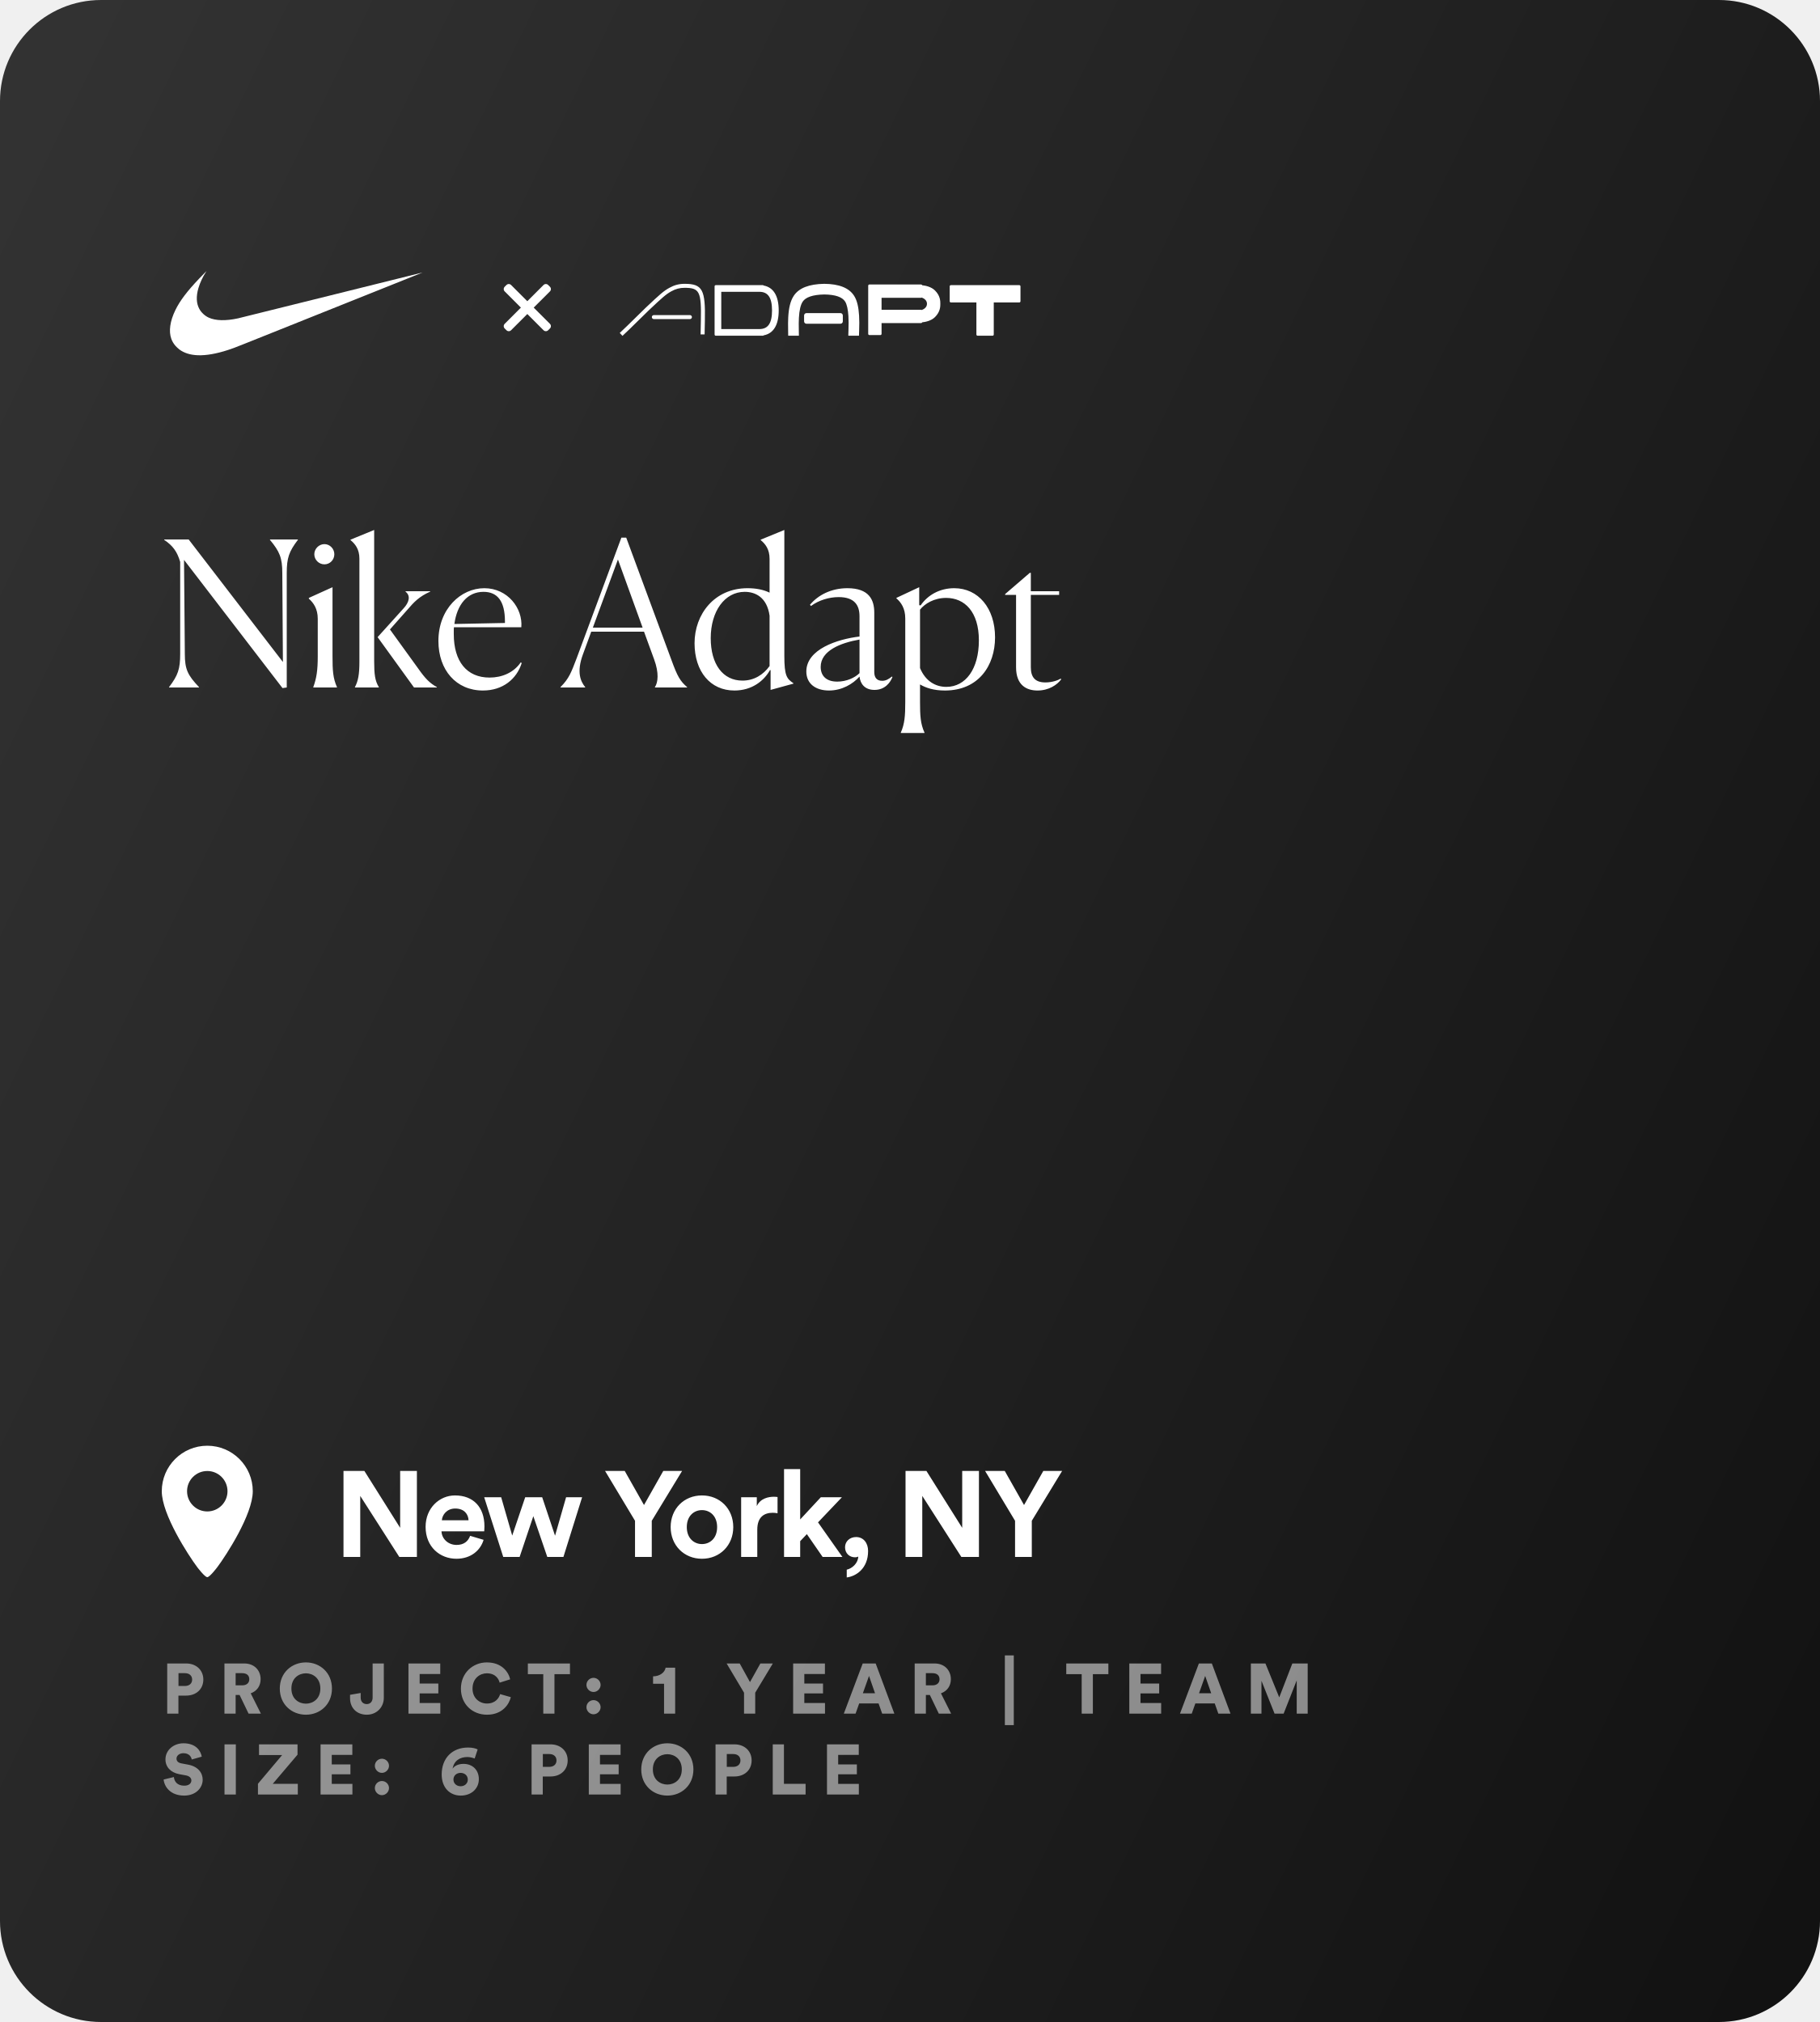
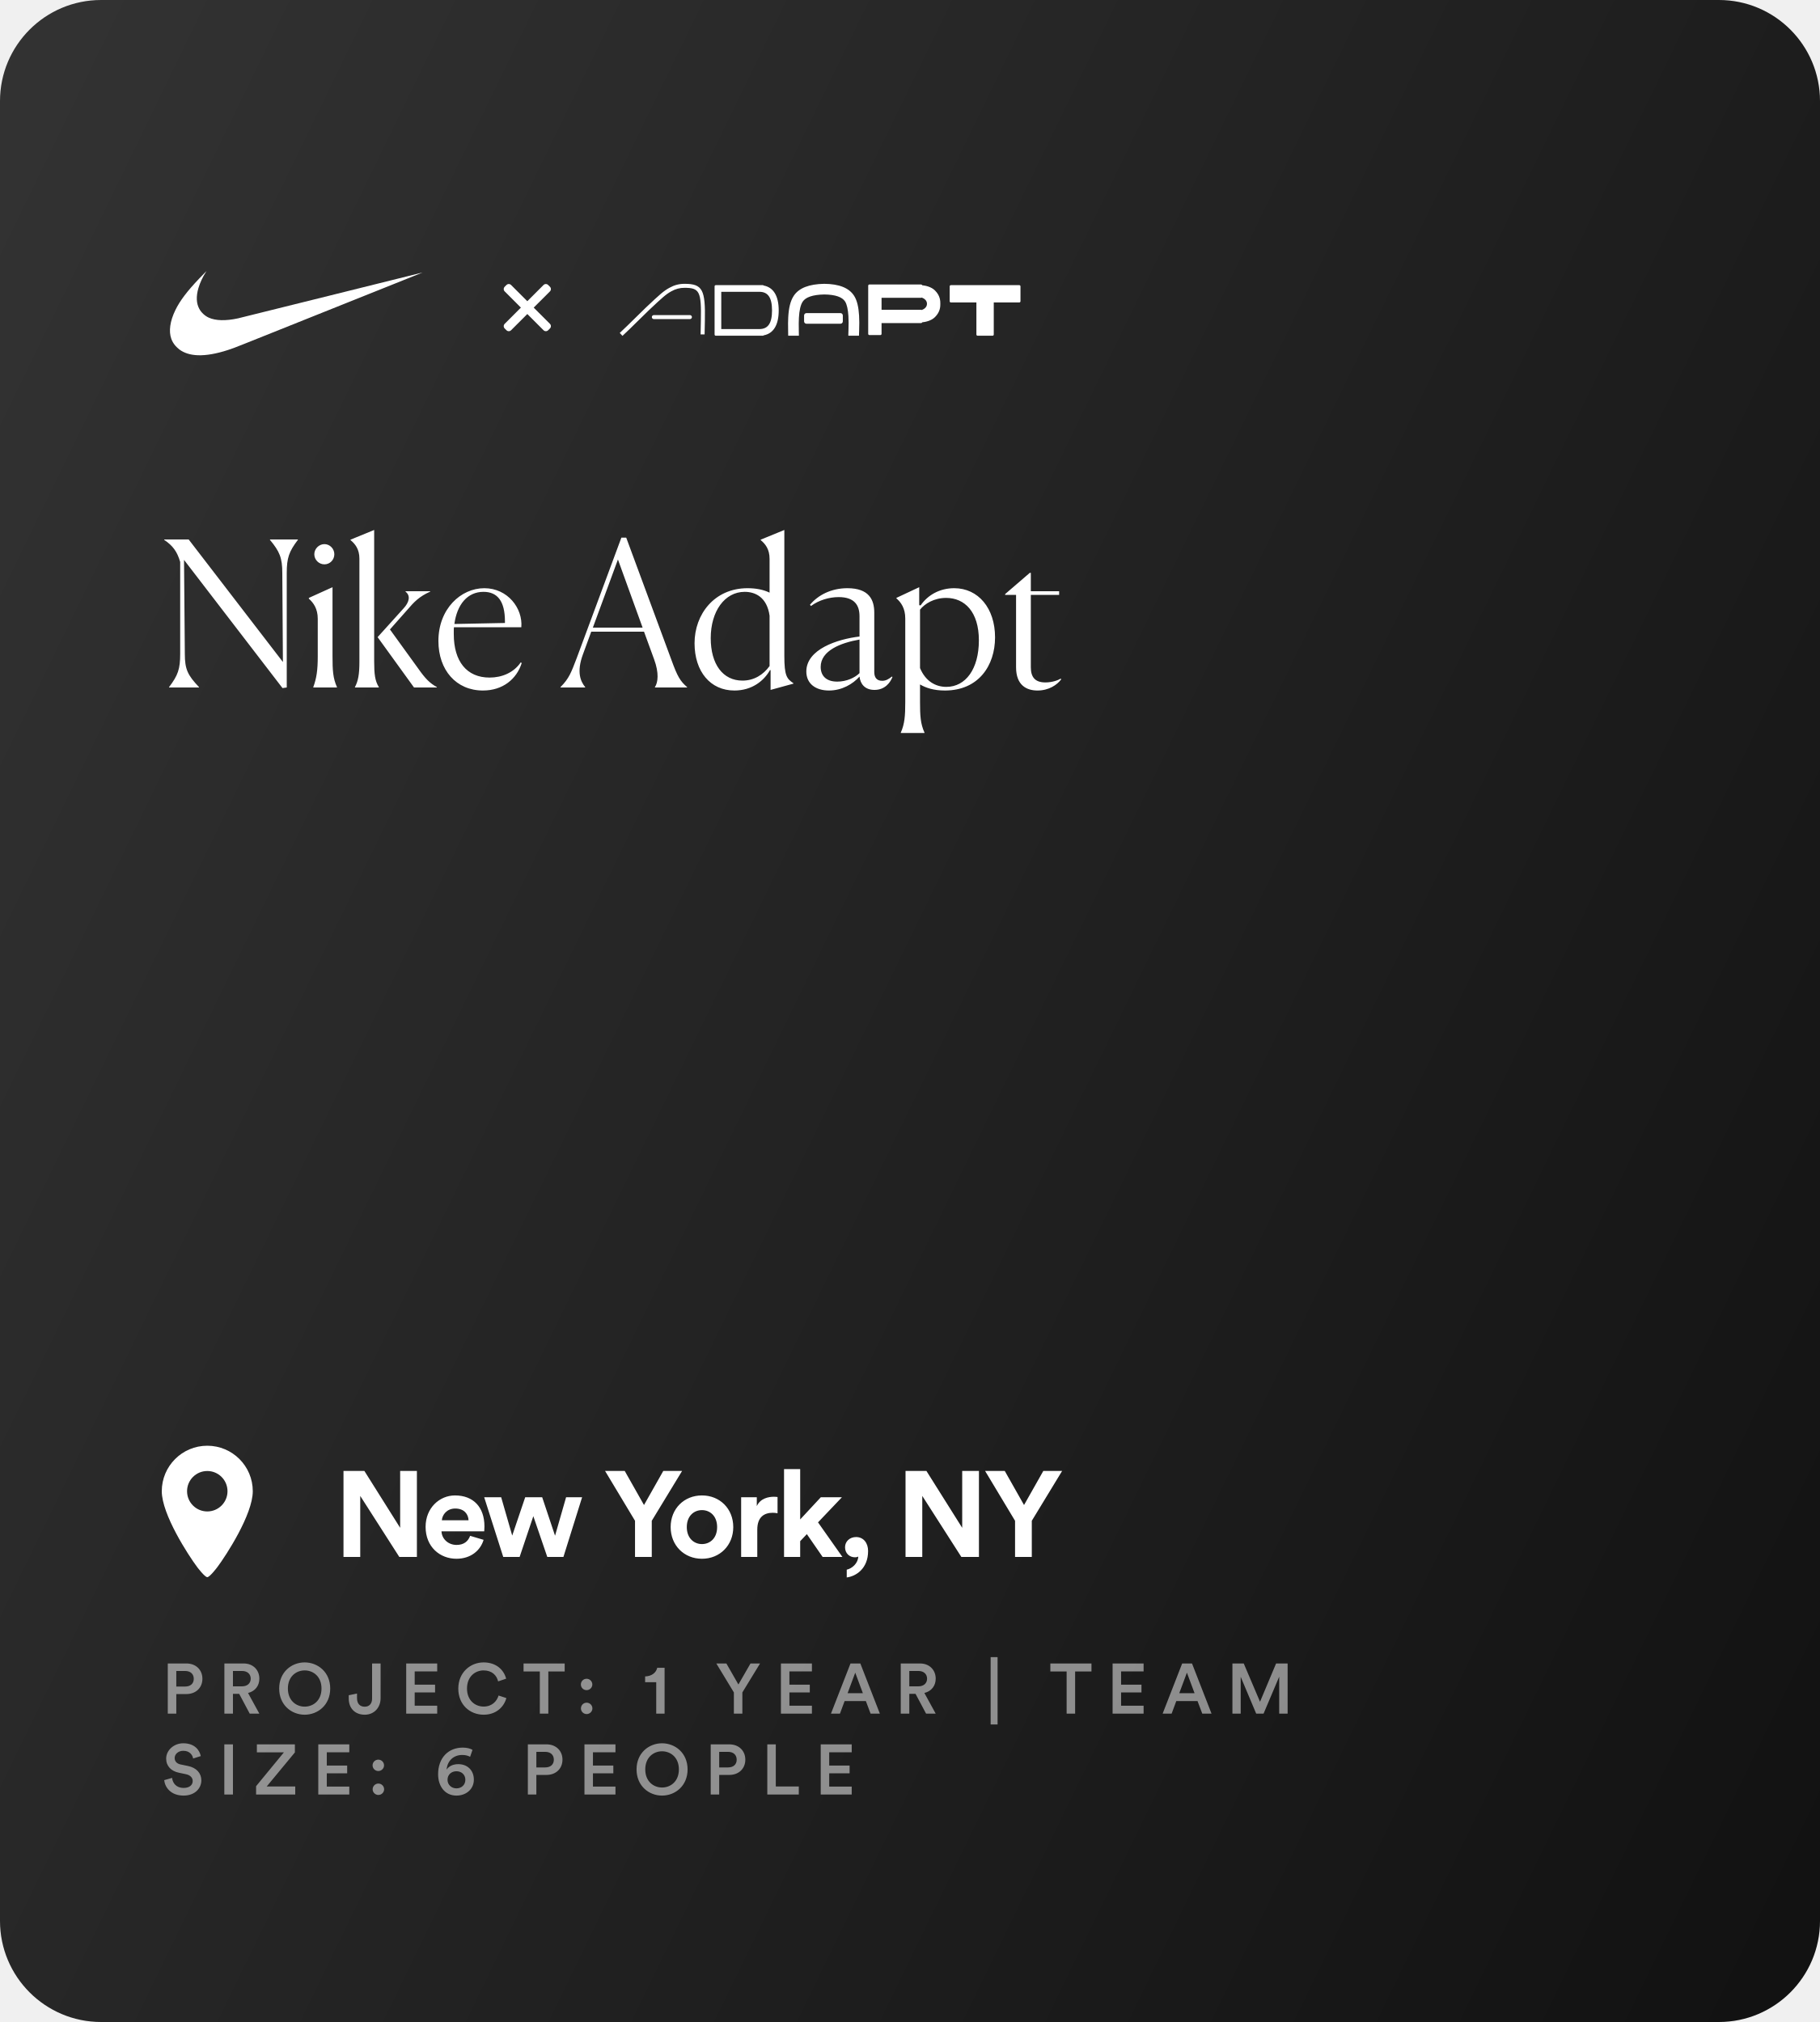
<svg xmlns="http://www.w3.org/2000/svg" width="360" height="400" viewBox="0 0 360 400" fill="none">
  <rect width="360" height="400" rx="20" fill="url(#paint0_linear)" />
-   <path d="M35.304 333.526V330.992H36.592C37.432 330.992 38.006 331.468 38.006 332.266C38.006 333.036 37.432 333.526 36.592 333.526H35.304ZM36.816 335.43C38.832 335.43 40.218 334.128 40.218 332.252C40.218 330.404 38.832 329.074 36.816 329.074H33.078V339H35.29V335.43H36.816ZM49.17 339H51.606L49.59 334.982C50.808 334.548 51.55 333.526 51.55 332.182C51.55 330.418 50.29 329.074 48.33 329.074H44.396V339H46.608V335.304H47.392L49.17 339ZM46.608 333.4V330.992H47.91C48.82 330.992 49.31 331.454 49.31 332.196C49.31 332.896 48.82 333.4 47.91 333.4H46.608ZM57.64 334.03C57.64 331.958 59.124 331.02 60.51 331.02C61.882 331.02 63.366 331.958 63.366 334.03C63.366 336.102 61.882 337.026 60.51 337.026C59.124 337.026 57.64 336.102 57.64 334.03ZM55.344 334.044C55.344 337.18 57.71 339.21 60.51 339.21C63.296 339.21 65.662 337.18 65.662 334.044C65.662 330.894 63.296 328.864 60.51 328.864C57.71 328.864 55.344 330.894 55.344 334.044ZM69.24 335.934C69.24 337.908 70.599 339.21 72.558 339.21C74.532 339.21 75.918 337.698 75.918 335.892V329.074H73.707V335.836C73.707 336.578 73.272 337.11 72.544 337.11C71.9 337.11 71.341 336.704 71.341 335.822V334.912L69.24 335.276V335.934ZM87.096 339V336.9H83.008V334.996H86.704V333.05H83.008V331.16H87.082V329.074H80.796V339H87.096ZM96.322 339.21C99.402 339.21 100.718 337.11 101.04 335.738L98.926 335.136C98.73 335.85 98.044 336.998 96.322 336.998C94.838 336.998 93.466 335.92 93.466 334.058C93.466 331.972 94.964 331.02 96.294 331.02C98.044 331.02 98.674 332.182 98.828 332.868L100.914 332.21C100.592 330.782 99.276 328.864 96.294 328.864C93.522 328.864 91.17 330.964 91.17 334.058C91.17 337.152 93.466 339.21 96.322 339.21ZM112.74 331.188V329.074H104.41V331.188H107.462V339H109.674V331.188H112.74ZM116.001 337.726C116.001 338.468 116.631 339.126 117.401 339.126C118.157 339.126 118.801 338.468 118.801 337.726C118.801 336.956 118.157 336.326 117.401 336.326C116.631 336.326 116.001 336.956 116.001 337.726ZM116.001 333.316C116.001 334.058 116.631 334.716 117.401 334.716C118.157 334.716 118.801 334.058 118.801 333.316C118.801 332.546 118.157 331.916 117.401 331.916C116.631 331.916 116.001 332.546 116.001 333.316ZM133.548 339V329.914H131.658C131.504 330.838 130.538 331.608 129.18 331.622V333.092H131.35V339H133.548ZM147.171 334.856V339H149.383V334.856L152.869 329.074H150.405L148.347 332.756L146.317 329.074H143.727L147.171 334.856ZM163.185 339V336.9H159.097V334.996H162.793V333.05H159.097V331.16H163.171V329.074H156.885V339H163.185ZM174.497 339H176.905L173.209 329.074H170.647L166.909 339H169.233L169.947 336.984H173.783L174.497 339ZM171.893 331.538L173.083 334.968H170.675L171.893 331.538ZM185.702 339H188.138L186.122 334.982C187.34 334.548 188.082 333.526 188.082 332.182C188.082 330.418 186.822 329.074 184.862 329.074H180.928V339H183.14V335.304H183.924L185.702 339ZM183.14 333.4V330.992H184.442C185.352 330.992 185.842 331.454 185.842 332.196C185.842 332.896 185.352 333.4 184.442 333.4H183.14ZM200.529 341.268V327.478H198.765V341.268H200.529ZM219.238 331.188V329.074H210.908V331.188H213.96V339H216.172V331.188H219.238ZM229.68 339V336.9H225.592V334.996H229.288V333.05H225.592V331.16H229.666V329.074H223.38V339H229.68ZM240.992 339H243.4L239.704 329.074H237.142L233.404 339H235.728L236.442 336.984H240.278L240.992 339ZM238.388 331.538L239.578 334.968H237.17L238.388 331.538ZM258.665 339V329.074H255.627L253.037 335.78L250.307 329.074H247.423V339H249.523V332.504L252.113 339H253.905L256.495 332.42V339H258.665ZM39.91 347.51C39.7 346.348 38.762 344.864 36.284 344.864C34.38 344.864 32.728 346.18 32.728 348.056C32.728 349.526 33.75 350.646 35.43 350.968L36.788 351.22C37.446 351.346 37.852 351.71 37.852 352.214C37.852 352.83 37.32 353.25 36.452 353.25C35.094 353.25 34.478 352.452 34.394 351.542L32.364 352.032C32.504 353.432 33.68 355.21 36.424 355.21C38.79 355.21 40.092 353.628 40.092 352.074C40.092 350.66 39.112 349.442 37.222 349.092L35.892 348.84C35.206 348.714 34.912 348.364 34.912 347.888C34.912 347.342 35.444 346.824 36.27 346.824C37.474 346.824 37.852 347.608 37.922 348.07L39.91 347.51ZM46.649 355V345.074H44.409V355H46.649ZM58.906 355V352.886H53.95L58.85 347.118V345.074H51.234V347.188H55.812L51.024 352.872V355H58.906ZM69.708 355V352.9H65.62V350.996H69.316V349.05H65.62V347.16H69.694V345.074H63.408V355H69.708ZM74.146 353.726C74.146 354.468 74.776 355.126 75.546 355.126C76.302 355.126 76.946 354.468 76.946 353.726C76.946 352.956 76.302 352.326 75.546 352.326C74.776 352.326 74.146 352.956 74.146 353.726ZM74.146 349.316C74.146 350.058 74.776 350.716 75.546 350.716C76.302 350.716 76.946 350.058 76.946 349.316C76.946 348.546 76.302 347.916 75.546 347.916C74.776 347.916 74.146 348.546 74.146 349.316ZM94.479 346.082C94.115 345.872 93.443 345.704 92.589 345.704C89.439 345.704 87.367 347.818 87.367 351.038C87.367 353.642 88.977 355.21 91.133 355.21C93.247 355.21 94.717 353.824 94.717 351.962C94.717 350.198 93.527 348.938 91.679 348.938C90.615 348.938 89.845 349.372 89.523 349.89C89.789 348.322 90.965 347.58 92.463 347.58C92.967 347.58 93.471 347.72 93.891 347.874L94.479 346.082ZM89.691 352.046C89.691 351.234 90.321 350.716 91.105 350.716C91.889 350.716 92.533 351.234 92.533 352.046C92.533 352.844 91.889 353.362 91.105 353.362C90.321 353.362 89.691 352.816 89.691 352.046ZM107.374 349.526V346.992H108.662C109.502 346.992 110.076 347.468 110.076 348.266C110.076 349.036 109.502 349.526 108.662 349.526H107.374ZM108.886 351.43C110.902 351.43 112.288 350.128 112.288 348.252C112.288 346.404 110.902 345.074 108.886 345.074H105.148V355H107.36V351.43H108.886ZM122.765 355V352.9H118.677V350.996H122.373V349.05H118.677V347.16H122.751V345.074H116.465V355H122.765ZM129.136 350.03C129.136 347.958 130.62 347.02 132.006 347.02C133.378 347.02 134.862 347.958 134.862 350.03C134.862 352.102 133.378 353.026 132.006 353.026C130.62 353.026 129.136 352.102 129.136 350.03ZM126.84 350.044C126.84 353.18 129.206 355.21 132.006 355.21C134.792 355.21 137.158 353.18 137.158 350.044C137.158 346.894 134.792 344.864 132.006 344.864C129.206 344.864 126.84 346.894 126.84 350.044ZM143.76 349.526V346.992H145.048C145.888 346.992 146.462 347.468 146.462 348.266C146.462 349.036 145.888 349.526 145.048 349.526H143.76ZM145.272 351.43C147.288 351.43 148.674 350.128 148.674 348.252C148.674 346.404 147.288 345.074 145.272 345.074H141.534V355H143.746V351.43H145.272ZM159.348 355V352.886H155.064V345.074H152.852V355H159.348ZM169.882 355V352.9H165.794V350.996H169.49V349.05H165.794V347.16H169.868V345.074H163.582V355H169.882Z" fill="white" fill-opacity="0.5" />
+   <path d="M34.87 333.638V330.558H36.62C37.684 330.558 38.328 331.16 38.328 332.112C38.328 333.05 37.684 333.638 36.62 333.638H34.87ZM36.872 335.122C38.776 335.122 40.036 333.848 40.036 332.098C40.036 330.362 38.776 329.074 36.872 329.074H33.19V339H34.87V335.122H36.872ZM49.397 339H51.3L49.06 334.912C50.447 334.576 51.3 333.498 51.3 332.084C51.3 330.404 50.111 329.074 48.193 329.074H44.385V339H46.078V335.08H47.31L49.397 339ZM46.078 333.596V330.558H47.885C48.92 330.558 49.593 331.16 49.593 332.084C49.593 332.994 48.92 333.596 47.885 333.596H46.078ZM56.945 334.03C56.945 331.636 58.597 330.446 60.263 330.446C61.943 330.446 63.595 331.636 63.595 334.03C63.595 336.424 61.943 337.614 60.263 337.614C58.597 337.614 56.945 336.424 56.945 334.03ZM55.223 334.03C55.223 337.292 57.659 339.21 60.263 339.21C62.867 339.21 65.317 337.292 65.317 334.03C65.317 330.782 62.867 328.864 60.263 328.864C57.659 328.864 55.223 330.782 55.223 334.03ZM68.981 336.004C68.981 337.936 70.213 339.21 72.159 339.21C74.049 339.21 75.281 337.74 75.281 335.976V329.074H73.601V336.018C73.601 337.026 73.041 337.628 72.145 337.628C71.277 337.628 70.619 337.11 70.619 335.948V335.024L68.981 335.36V336.004ZM86.479 339V337.432H82.027V334.8H86.059V333.274H82.027V330.642H86.479V329.074H80.347V339H86.479ZM95.665 339.21C98.198 339.21 99.71 337.6 100.158 335.92L98.618 335.416C98.282 336.536 97.331 337.6 95.665 337.6C93.971 337.6 92.374 336.368 92.374 334.044C92.374 331.636 94.013 330.446 95.65 330.446C97.317 330.446 98.24 331.412 98.534 332.616L100.116 332.084C99.668 330.348 98.171 328.864 95.65 328.864C93.075 328.864 90.653 330.81 90.653 334.044C90.653 337.278 92.99 339.21 95.665 339.21ZM111.694 330.656V329.074H103.56V330.656H106.78V339H108.46V330.656H111.694ZM114.91 337.964C114.91 338.58 115.414 339.084 116.044 339.084C116.66 339.084 117.178 338.58 117.178 337.964C117.178 337.334 116.66 336.83 116.044 336.83C115.414 336.83 114.91 337.334 114.91 337.964ZM114.896 333.232C114.896 333.848 115.4 334.352 116.03 334.352C116.646 334.352 117.164 333.848 117.164 333.232C117.164 332.602 116.646 332.098 116.03 332.098C115.4 332.098 114.896 332.602 114.896 333.232ZM131.456 339V329.928H130C129.804 330.88 128.908 331.608 127.606 331.636V332.784H129.804V339H131.456ZM145.162 334.8V339H146.842V334.8L150.342 329.074H148.452L146.058 333.232L143.678 329.074H141.69L145.162 334.8ZM160.6 339V337.432H156.148V334.8H160.18V333.274H156.148V330.642H160.6V329.074H154.468V339H160.6ZM172.206 339H174.04L170.176 329.074H168.23L164.366 339H166.144L167.068 336.508H171.268L172.206 339ZM169.168 330.894L170.68 334.954H167.656L169.168 330.894ZM183.181 339H185.085L182.845 334.912C184.231 334.576 185.085 333.498 185.085 332.084C185.085 330.404 183.895 329.074 181.977 329.074H178.169V339H179.863V335.08H181.095L183.181 339ZM179.863 333.596V330.558H181.669C182.705 330.558 183.377 331.16 183.377 332.084C183.377 332.994 182.705 333.596 181.669 333.596H179.863ZM197.323 341.142V327.814H195.951V341.142H197.323ZM215.896 330.656V329.074H207.762V330.656H210.982V339H212.662V330.656H215.896ZM226.206 339V337.432H221.754V334.8H225.786V333.274H221.754V330.642H226.206V329.074H220.074V339H226.206ZM237.812 339H239.646L235.782 329.074H233.836L229.972 339H231.75L232.674 336.508H236.874L237.812 339ZM234.774 330.894L236.286 334.954H233.262L234.774 330.894ZM254.695 339V329.074H252.413L249.235 336.648L246.015 329.074H243.775V339H245.413V331.72L248.479 339H249.935L253.029 331.692V339H254.695ZM39.714 347.398C39.49 346.292 38.58 344.864 36.242 344.864C34.394 344.864 32.868 346.236 32.868 347.902C32.868 349.386 33.876 350.38 35.388 350.688L36.788 350.982C37.642 351.164 38.118 351.682 38.118 352.326C38.118 353.096 37.502 353.698 36.312 353.698C34.884 353.698 34.142 352.746 34.044 351.71L32.476 352.158C32.63 353.586 33.792 355.21 36.312 355.21C38.58 355.21 39.826 353.74 39.826 352.2C39.826 350.8 38.888 349.694 37.138 349.344L35.71 349.05C34.94 348.882 34.548 348.406 34.548 347.776C34.548 347.02 35.248 346.348 36.256 346.348C37.586 346.348 38.104 347.258 38.202 347.874L39.714 347.398ZM46.079 355V345.074H44.371V355H46.079ZM58.399 355V353.404H52.757L58.329 346.67V345.074H50.811V346.656H56.159L50.657 353.348V355H58.399ZM69.091 355V353.432H64.639V350.8H68.671V349.274H64.639V346.642H69.091V345.074H62.959V355H69.091ZM73.712 353.964C73.712 354.58 74.216 355.084 74.846 355.084C75.462 355.084 75.98 354.58 75.98 353.964C75.98 353.334 75.462 352.83 74.846 352.83C74.216 352.83 73.712 353.334 73.712 353.964ZM73.698 349.232C73.698 349.848 74.202 350.352 74.832 350.352C75.448 350.352 75.966 349.848 75.966 349.232C75.966 348.602 75.448 348.098 74.832 348.098C74.202 348.098 73.698 348.602 73.698 349.232ZM93.463 346.166C93.071 345.914 92.371 345.718 91.531 345.718C88.717 345.718 86.659 347.706 86.659 350.996C86.659 353.32 87.975 355.21 90.285 355.21C92.189 355.21 93.729 353.95 93.729 352.06C93.729 350.198 92.455 348.994 90.649 348.994C89.683 348.994 88.815 349.344 88.339 350.072C88.493 348.308 89.725 347.174 91.433 347.174C92.175 347.174 92.651 347.356 92.987 347.538L93.463 346.166ZM88.521 352.088C88.521 351.024 89.333 350.394 90.285 350.394C91.237 350.394 92.049 351.024 92.049 352.088C92.049 353.138 91.237 353.782 90.285 353.782C89.361 353.782 88.521 353.124 88.521 352.088ZM106.092 349.638V346.558H107.842C108.906 346.558 109.55 347.16 109.55 348.112C109.55 349.05 108.906 349.638 107.842 349.638H106.092ZM108.094 351.122C109.998 351.122 111.258 349.848 111.258 348.098C111.258 346.362 109.998 345.074 108.094 345.074H104.412V355H106.092V351.122H108.094ZM121.739 355V353.432H117.287V350.8H121.319V349.274H117.287V346.642H121.739V345.074H115.607V355H121.739ZM127.634 350.03C127.634 347.636 129.286 346.446 130.952 346.446C132.632 346.446 134.284 347.636 134.284 350.03C134.284 352.424 132.632 353.614 130.952 353.614C129.286 353.614 127.634 352.424 127.634 350.03ZM125.912 350.03C125.912 353.292 128.348 355.21 130.952 355.21C133.556 355.21 136.006 353.292 136.006 350.03C136.006 346.782 133.556 344.864 130.952 344.864C128.348 344.864 125.912 346.782 125.912 350.03ZM142.26 349.638V346.558H144.01C145.074 346.558 145.718 347.16 145.718 348.112C145.718 349.05 145.074 349.638 144.01 349.638H142.26ZM144.262 351.122C146.166 351.122 147.426 349.848 147.426 348.098C147.426 346.362 146.166 345.074 144.262 345.074H140.58V355H142.26V351.122H144.262ZM158.004 355V353.404H153.454V345.074H151.774V355H158.004ZM168.472 355V353.432H164.02V350.8H168.052V349.274H164.02V346.642H168.472V345.074H162.34V355H168.472Z" fill="white" fill-opacity="0.5" />
  <path d="M82.464 308V290.984H79.152V302.24L72.072 290.984H67.944V308H71.256V295.928L78.984 308H82.464ZM87.4 300.752C87.472 299.672 88.384 298.424 90.04 298.424C91.864 298.424 92.632 299.576 92.68 300.752H87.4ZM92.992 303.824C92.608 304.88 91.792 305.624 90.304 305.624C88.72 305.624 87.4 304.496 87.328 302.936H95.776C95.776 302.888 95.824 302.408 95.824 301.952C95.824 298.16 93.64 295.832 89.992 295.832C86.968 295.832 84.184 298.28 84.184 302.048C84.184 306.032 87.04 308.36 90.28 308.36C93.184 308.36 95.056 306.656 95.656 304.616L92.992 303.824ZM103.886 296.192L101.318 303.776L99.134 296.192H95.774L99.542 308H102.782L105.494 299.936L108.254 308H111.446L115.142 296.192H111.974L109.79 303.8L107.246 296.192H103.886ZM125.609 300.848V308H128.921V300.848L134.921 290.984H131.201L127.385 297.728L123.569 290.984H119.681L125.609 300.848ZM138.849 305.456C137.289 305.456 135.849 304.304 135.849 302.096C135.849 299.864 137.289 298.736 138.849 298.736C140.409 298.736 141.849 299.864 141.849 302.096C141.849 304.328 140.409 305.456 138.849 305.456ZM138.849 295.832C135.321 295.832 132.657 298.448 132.657 302.096C132.657 305.72 135.321 308.36 138.849 308.36C142.377 308.36 145.041 305.72 145.041 302.096C145.041 298.448 142.377 295.832 138.849 295.832ZM153.8 296.144C153.56 296.12 153.32 296.096 153.056 296.096C152.048 296.096 150.416 296.384 149.696 297.944V296.192H146.6V308H149.792V302.6C149.792 300.056 151.208 299.264 152.84 299.264C153.128 299.264 153.44 299.288 153.8 299.36V296.144ZM166.534 296.192H162.358L158.278 300.584V290.624H155.086V308H158.278V304.88L159.598 303.488L162.718 308H166.63L161.806 301.16L166.534 296.192ZM167.151 306.08C167.151 307.232 167.967 308.072 169.143 308.072C169.407 308.072 169.671 308 169.767 307.928C169.719 309.248 168.567 310.28 167.487 310.52V312.056C169.263 311.84 171.711 310.352 171.711 306.824C171.711 305.264 170.823 304.064 169.335 304.064C168.087 304.064 167.151 304.928 167.151 306.08ZM193.637 308V290.984H190.325V302.24L183.245 290.984H179.117V308H182.429V295.928L190.157 308H193.637ZM200.78 300.848V308H204.092V300.848L210.092 290.984H206.372L202.556 297.728L198.74 290.984H194.852L200.78 300.848Z" fill="white" />
  <path fill-rule="evenodd" clip-rule="evenodd" d="M50 295C50 299.6 44.73 307.69 43 310C43 310 41.5 312 41 312C40.5 312 39 310 39 310C37.27 307.69 32 299.6 32 295C32 290.029 36.029 286 41 286C45.971 286 50 290.029 50 295ZM41 291C38.791 291 37 292.791 37 295C37 297.209 38.791 299 41 299C43.209 299 45 297.209 45 295C45 292.791 43.209 291 41 291Z" fill="white" />
-   <path fill-rule="evenodd" clip-rule="evenodd" d="M124.651 64.993C124.099 65.528 123.602 66.001 123.128 66.441L122.588 65.862C123.058 65.427 123.55 64.959 124.097 64.427C124.19 64.337 124.476 64.055 124.852 63.685L124.853 63.684C125.783 62.768 127.265 61.309 127.737 60.862C130.645 58.113 131.26 57.577 132.414 56.933C133.371 56.399 134.315 56.147 135.408 56.147C138.96 56.147 139.551 57.308 139.426 63.452C139.39 64.99 139.372 65.893 139.372 66.151H138.579C138.579 65.883 138.597 64.981 138.634 63.435C138.75 57.675 138.374 56.936 135.408 56.936C134.453 56.936 133.641 57.154 132.801 57.622C131.732 58.218 131.126 58.747 128.283 61.435C127.818 61.875 126.351 63.32 125.42 64.237L125.419 64.237L125.418 64.238C125.037 64.613 124.746 64.9 124.651 64.993ZM171.968 56.278C171.838 56.278 171.732 56.383 171.732 56.513V66.048C171.732 66.177 171.838 66.283 171.968 66.283H174.139C174.269 66.283 174.375 66.177 174.375 66.048V63.913H182.198C182.3 63.913 182.387 63.849 182.419 63.758C183.018 63.698 184.185 63.484 184.943 62.728C186 61.675 186 60.622 186 60.096C186 59.569 186 58.516 184.943 57.463C184.185 56.707 183.018 56.494 182.419 56.433C182.387 56.343 182.3 56.278 182.198 56.278H174.139H172.893H171.968ZM182.333 58.868C182.295 58.895 182.248 58.911 182.198 58.911H174.375V61.281H182.198C182.248 61.281 182.295 61.296 182.333 61.323C182.722 61.177 183.358 60.826 183.358 60.096C183.358 59.365 182.722 59.015 182.333 58.868ZM187.85 56.645C187.85 56.515 187.955 56.41 188.085 56.41H193.369H196.333H201.618C201.748 56.41 201.853 56.515 201.853 56.645V59.597C201.853 59.727 201.748 59.832 201.618 59.832H196.569V66.179C196.569 66.309 196.463 66.415 196.333 66.415H193.369C193.239 66.415 193.134 66.309 193.134 66.179V59.832H188.085C187.955 59.832 187.85 59.727 187.85 59.597V56.645ZM136.465 63.123H129.331C129.112 63.123 128.935 62.947 128.935 62.728C128.935 62.51 129.112 62.334 129.331 62.334H136.465C136.684 62.334 136.861 62.51 136.861 62.728C136.861 62.947 136.684 63.123 136.465 63.123ZM141.583 56.41C141.461 56.41 141.361 56.502 141.349 56.621C141.348 56.629 141.348 56.637 141.348 56.645V57.491V65.333V66.179C141.348 66.309 141.453 66.415 141.583 66.415H142.433H150.199H150.888C150.958 66.415 151.02 66.385 151.063 66.337C153.026 65.963 154.03 64.245 154.03 61.412C154.03 58.579 153.026 56.861 151.063 56.487C151.02 56.44 150.958 56.41 150.888 56.41H150.199H142.433H141.583ZM150.199 65.098C151.894 65.098 152.709 63.982 152.709 61.412C152.709 58.843 151.894 57.726 150.199 57.726H142.669V65.098H150.198L150.199 65.098ZM167.819 62.543C167.737 61.214 167.516 60.209 167.168 59.657C166.616 58.783 165.279 58.276 163.046 58.253L163.06 58.252L163.032 58.253L163.046 58.253C160.738 58.294 159.345 58.809 158.773 59.675C158.35 60.318 158.106 61.4 158.026 62.868C157.987 63.586 157.986 64.228 158.008 65.374C158.02 66.01 158.022 66.158 158.022 66.414H155.908C155.908 66.177 155.906 66.033 155.894 65.414C155.872 64.219 155.873 63.538 155.915 62.753C156.014 60.944 156.328 59.547 157.007 58.518C158.043 56.947 160.08 56.197 163.024 56.147L163.052 56.147C165.939 56.174 167.945 56.932 168.957 58.536C169.541 59.461 169.827 60.76 169.929 62.414C169.986 63.337 169.982 64.212 169.941 65.42L169.938 65.511L169.938 65.512L169.937 65.516C169.932 65.661 169.923 65.924 169.921 66.005C169.915 66.19 169.912 66.318 169.912 66.414H167.798C167.798 66.291 167.801 66.143 167.808 65.938C167.811 65.852 167.82 65.575 167.825 65.433L167.828 65.349C167.867 64.202 167.871 63.383 167.819 62.543ZM159.051 62.409C159.051 62.149 159.261 61.939 159.521 61.939H166.242C166.502 61.939 166.713 62.149 166.713 62.409V63.574C166.713 63.834 166.502 64.045 166.242 64.045H159.521C159.261 64.045 159.051 63.834 159.051 63.574V62.409Z" fill="white" />
+   <path fill-rule="evenodd" clip-rule="evenodd" d="M124.65 64.993C124.099 65.528 123.602 66.001 123.127 66.441L122.588 65.862C123.058 65.427 123.55 64.959 124.097 64.427C124.19 64.337 124.476 64.055 124.852 63.685L124.852 63.684C125.783 62.768 127.265 61.309 127.737 60.862C130.645 58.113 131.26 57.577 132.413 56.933C133.371 56.399 134.315 56.147 135.408 56.147C138.959 56.147 139.55 57.308 139.426 63.452C139.39 64.99 139.371 65.893 139.371 66.151H138.579C138.579 65.883 138.597 64.981 138.634 63.435C138.75 57.675 138.374 56.936 135.408 56.936C134.453 56.936 133.641 57.154 132.801 57.622C131.732 58.218 131.126 58.747 128.283 61.435C127.818 61.875 126.35 63.32 125.419 64.237L125.419 64.237L125.418 64.238C125.037 64.613 124.746 64.9 124.65 64.993ZM171.968 56.278C171.838 56.278 171.732 56.383 171.732 56.513V66.048C171.732 66.177 171.838 66.283 171.968 66.283H174.139C174.269 66.283 174.374 66.177 174.374 66.048V63.913H182.198C182.3 63.913 182.386 63.849 182.419 63.758C183.017 63.698 184.184 63.484 184.943 62.728C186 61.675 186 60.622 186 60.096C186 59.569 186 58.516 184.943 57.463C184.184 56.707 183.017 56.494 182.419 56.433C182.386 56.343 182.3 56.278 182.198 56.278H174.139H172.892H171.968ZM182.333 58.868C182.294 58.895 182.248 58.911 182.198 58.911H174.374V61.281H182.198C182.248 61.281 182.294 61.296 182.333 61.323C182.722 61.177 183.358 60.826 183.358 60.096C183.358 59.365 182.722 59.015 182.333 58.868ZM187.849 56.645C187.849 56.515 187.955 56.41 188.085 56.41H193.369H196.333H201.618C201.747 56.41 201.853 56.515 201.853 56.645V59.597C201.853 59.727 201.747 59.832 201.618 59.832H196.569V66.179C196.569 66.309 196.463 66.415 196.333 66.415H193.369C193.239 66.415 193.134 66.309 193.134 66.179V59.832H188.085C187.955 59.832 187.849 59.727 187.849 59.597V56.645ZM136.465 63.123H129.331C129.112 63.123 128.935 62.947 128.935 62.728C128.935 62.51 129.112 62.334 129.331 62.334H136.465C136.684 62.334 136.861 62.51 136.861 62.728C136.861 62.947 136.684 63.123 136.465 63.123ZM141.583 56.41C141.461 56.41 141.361 56.502 141.349 56.621C141.348 56.629 141.347 56.637 141.347 56.645V57.491V65.333V66.179C141.347 66.309 141.453 66.415 141.583 66.415H142.433H150.199H150.888C150.957 66.415 151.02 66.385 151.063 66.337C153.026 65.963 154.03 64.245 154.03 61.412C154.03 58.579 153.026 56.861 151.063 56.487C151.02 56.44 150.957 56.41 150.888 56.41H150.199H142.433H141.583ZM150.199 65.098C151.894 65.098 152.709 63.982 152.709 61.412C152.709 58.843 151.894 57.726 150.199 57.726H142.669V65.098H150.198L150.199 65.098ZM167.819 62.543C167.737 61.214 167.515 60.209 167.167 59.657C166.616 58.783 165.279 58.276 163.046 58.253L163.06 58.252L163.032 58.253L163.046 58.253C160.738 58.294 159.344 58.809 158.773 59.675C158.349 60.318 158.106 61.4 158.026 62.868C157.986 63.586 157.986 64.228 158.007 65.374C158.02 66.01 158.022 66.158 158.022 66.414H155.908C155.908 66.177 155.906 66.033 155.894 65.414C155.871 64.219 155.872 63.538 155.915 62.753C156.014 60.944 156.328 59.547 157.007 58.518C158.043 56.947 160.08 56.197 163.024 56.147L163.052 56.147C165.939 56.174 167.945 56.932 168.957 58.536C169.54 59.461 169.826 60.76 169.929 62.414C169.985 63.337 169.982 64.212 169.941 65.42L169.937 65.511L169.937 65.512L169.937 65.516C169.932 65.661 169.923 65.924 169.92 66.005C169.914 66.19 169.912 66.318 169.912 66.414H167.798C167.798 66.291 167.801 66.143 167.808 65.938C167.81 65.852 167.82 65.575 167.825 65.433L167.828 65.349C167.867 64.202 167.871 63.383 167.819 62.543ZM159.05 62.409C159.05 62.149 159.261 61.939 159.521 61.939H166.242C166.502 61.939 166.713 62.149 166.713 62.409V63.574C166.713 63.834 166.502 64.045 166.242 64.045H159.521C159.261 64.045 159.05 63.834 159.05 63.574V62.409Z" fill="white" />
  <path fill-rule="evenodd" clip-rule="evenodd" d="M100.636 56.834L104.303 60.501L107.97 56.834L108.322 57.185L104.654 60.853L108.322 64.52L107.97 64.872L104.303 61.204L100.636 64.872L100.284 64.52L103.952 60.853L100.284 57.185L100.636 56.834Z" fill="white" stroke="white" stroke-width="1.294" stroke-linejoin="round" />
  <path fill-rule="evenodd" clip-rule="evenodd" d="M39.133 70.276C37.643 70.22 36.424 69.839 35.471 69.131C35.289 68.996 34.856 68.59 34.711 68.419C34.324 67.965 34.061 67.522 33.886 67.031C33.347 65.521 33.624 63.538 34.68 61.363C35.584 59.5 36.978 57.653 39.411 55.095C39.77 54.718 40.837 53.617 40.844 53.617C40.846 53.617 40.788 53.711 40.715 53.826C40.082 54.817 39.541 55.985 39.246 56.995C38.772 58.617 38.83 60.008 39.413 61.087C39.816 61.831 40.507 62.475 41.283 62.831C42.642 63.454 44.633 63.505 47.063 62.981C47.23 62.945 55.522 60.887 65.489 58.407C75.456 55.926 83.612 53.899 83.613 53.9C83.616 53.903 60.457 63.171 48.435 67.98C46.531 68.741 46.022 68.933 45.127 69.227C42.839 69.979 40.789 70.337 39.133 70.276Z" fill="white" />
  <path d="M36.4 110.76L55.88 136.12L56.72 136V113.36C56.72 110.36 57.16 109.12 58.92 106.8V106.72H53.4V106.8C55.32 109.12 55.84 110.36 55.84 113.36L55.96 130.96L37.32 106.72H32.48V106.8C34.2 107.96 35.04 109.12 35.64 111.16V129.36C35.64 132.36 35.2 133.6 33.44 135.92V136H39.36V135.92C37.12 133.56 36.56 132.4 36.56 129.36L36.4 110.76ZM66.132 109.64C66.132 108.56 65.252 107.64 64.172 107.64C63.092 107.64 62.172 108.56 62.172 109.64C62.172 110.76 63.092 111.64 64.172 111.64C65.252 111.64 66.132 110.76 66.132 109.64ZM61.972 135.92V136H66.652V135.92C65.852 134.16 65.772 132.56 65.772 129.8V116.16L61.092 118.28V118.44C62.012 119.24 62.852 120.44 62.852 122.4V129.84C62.852 132.6 62.612 134.16 61.972 135.92ZM70.212 135.92V136H74.932V135.92C74.172 134.68 74.012 133.36 74.012 130.84V104.84L69.332 106.76V106.84C70.252 107.6 71.092 108.64 71.092 110.52V130.88C71.092 133.4 70.852 134.68 70.212 135.92ZM81.892 136H86.412V135.92C85.012 135.16 84.092 134.2 82.772 132.32L77.132 124.52L80.532 120.68C81.932 119.04 82.932 118 85.092 117.04V116.96H80.212V117.04C81.292 117.88 80.892 119.16 79.892 120.28L74.692 126.04L81.892 136ZM103.198 131.16L102.998 131.04C101.598 133.08 99.278 134.04 96.838 134.04C92.318 134.04 89.758 130.84 89.758 125.44V124.76C89.758 124.52 89.758 124.28 89.798 124.08H103.118C103.438 120.36 100.438 116.36 95.798 116.36C91.158 116.36 86.718 120.44 86.718 126.8C86.718 132.56 90.238 136.6 95.518 136.6C99.478 136.6 102.198 134.32 103.198 131.16ZM95.638 117.08C98.398 117.08 99.878 118.92 99.878 122.92V123.24L89.878 123.44C90.398 119.6 92.438 117.08 95.638 117.08ZM122.229 110.68L127.109 124.16H117.269L122.229 110.68ZM115.749 136V135.92C114.869 134.84 113.989 133 115.309 129.44L116.949 124.96H127.389L129.389 130.44C130.389 133.16 130.149 135 129.549 135.92V136H135.909V135.92C134.549 134.76 133.989 133.8 132.829 130.6L123.869 106.36H122.909L114.069 130.2C112.989 133 112.589 134.2 110.869 135.92V136H115.749ZM146.864 134.64C142.984 134.64 140.584 131.4 140.584 126.24C140.584 120.92 143.344 117.08 147.304 117.08C149.384 117.08 151.704 118.12 152.224 121.8V131.76C150.984 133.48 149.144 134.64 146.864 134.64ZM152.304 132.56H152.424V136.48L156.944 135.24V135.16C155.624 134.28 155.144 133.68 155.144 129.76V104.84L150.464 106.76V106.84C151.384 107.6 152.224 108.64 152.224 110.56V117.24C150.984 116.64 149.544 116.36 147.864 116.36C141.304 116.36 137.384 121.52 137.384 127.24C137.384 132.84 140.504 136.6 145.264 136.6C148.784 136.6 151.144 134.64 152.304 132.56ZM165.613 134.84C163.373 134.84 162.333 133.64 162.333 131.92C162.333 128.72 166.293 127.16 170.013 126.52V133.16C169.093 134.08 167.413 134.84 165.613 134.84ZM172.973 136.48C175.093 136.48 176.133 134.96 176.533 133.92L176.413 133.84C175.813 134.32 175.253 134.68 174.493 134.68C173.373 134.68 172.933 133.96 172.933 132.96V121.2C172.933 118.68 171.933 116.36 167.613 116.36C164.413 116.36 161.813 117.72 160.213 119.64L160.413 119.88C161.973 118.72 164.013 118.12 165.893 118.12C169.093 118.12 170.013 119.8 170.013 121.92V125.92C165.613 126.44 159.493 128.44 159.493 132.84C159.493 135.28 161.373 136.6 163.973 136.6C166.533 136.6 168.693 135.32 170.013 133.84C170.173 135.32 171.093 136.48 172.973 136.48ZM187.183 135.88C185.063 135.88 183.063 134.76 181.983 132.16V120.6C182.903 119.44 184.743 118.28 187.143 118.28C190.823 118.28 193.623 121.04 193.623 126.68C193.623 132.32 191.023 135.88 187.183 135.88ZM178.183 145H182.863V144.92C182.063 143.16 181.983 141.56 181.983 138.84V135.4C183.143 136.08 184.703 136.6 186.903 136.6C193.583 136.6 196.823 131.64 196.823 126.08C196.823 120.32 193.503 116.36 188.743 116.36C185.863 116.36 183.503 117.72 182.103 119.76L181.823 119.72V116.16L177.303 118.28V118.36C178.223 119.16 179.063 120.32 179.063 122.36V138.88C179.063 141.6 178.943 143.2 178.183 144.92V145ZM205.22 136.6C207.46 136.6 209.1 135.48 209.9 134.4L209.82 134.24C209.38 134.52 208.22 135 206.78 135C204.74 135 203.9 133.96 203.9 132V117.68H209.5V116.96H203.9V113.32H203.7L198.82 117.52V117.68H200.98V132C200.98 135.6 203.1 136.6 205.22 136.6Z" fill="white" />
  <defs>
    <linearGradient id="paint0_linear" x1="0" y1="0" x2="450.336" y2="218.992" gradientUnits="userSpaceOnUse">
      <stop stop-color="#333333" />
      <stop offset="1" stop-color="#111111" />
    </linearGradient>
  </defs>
</svg>
